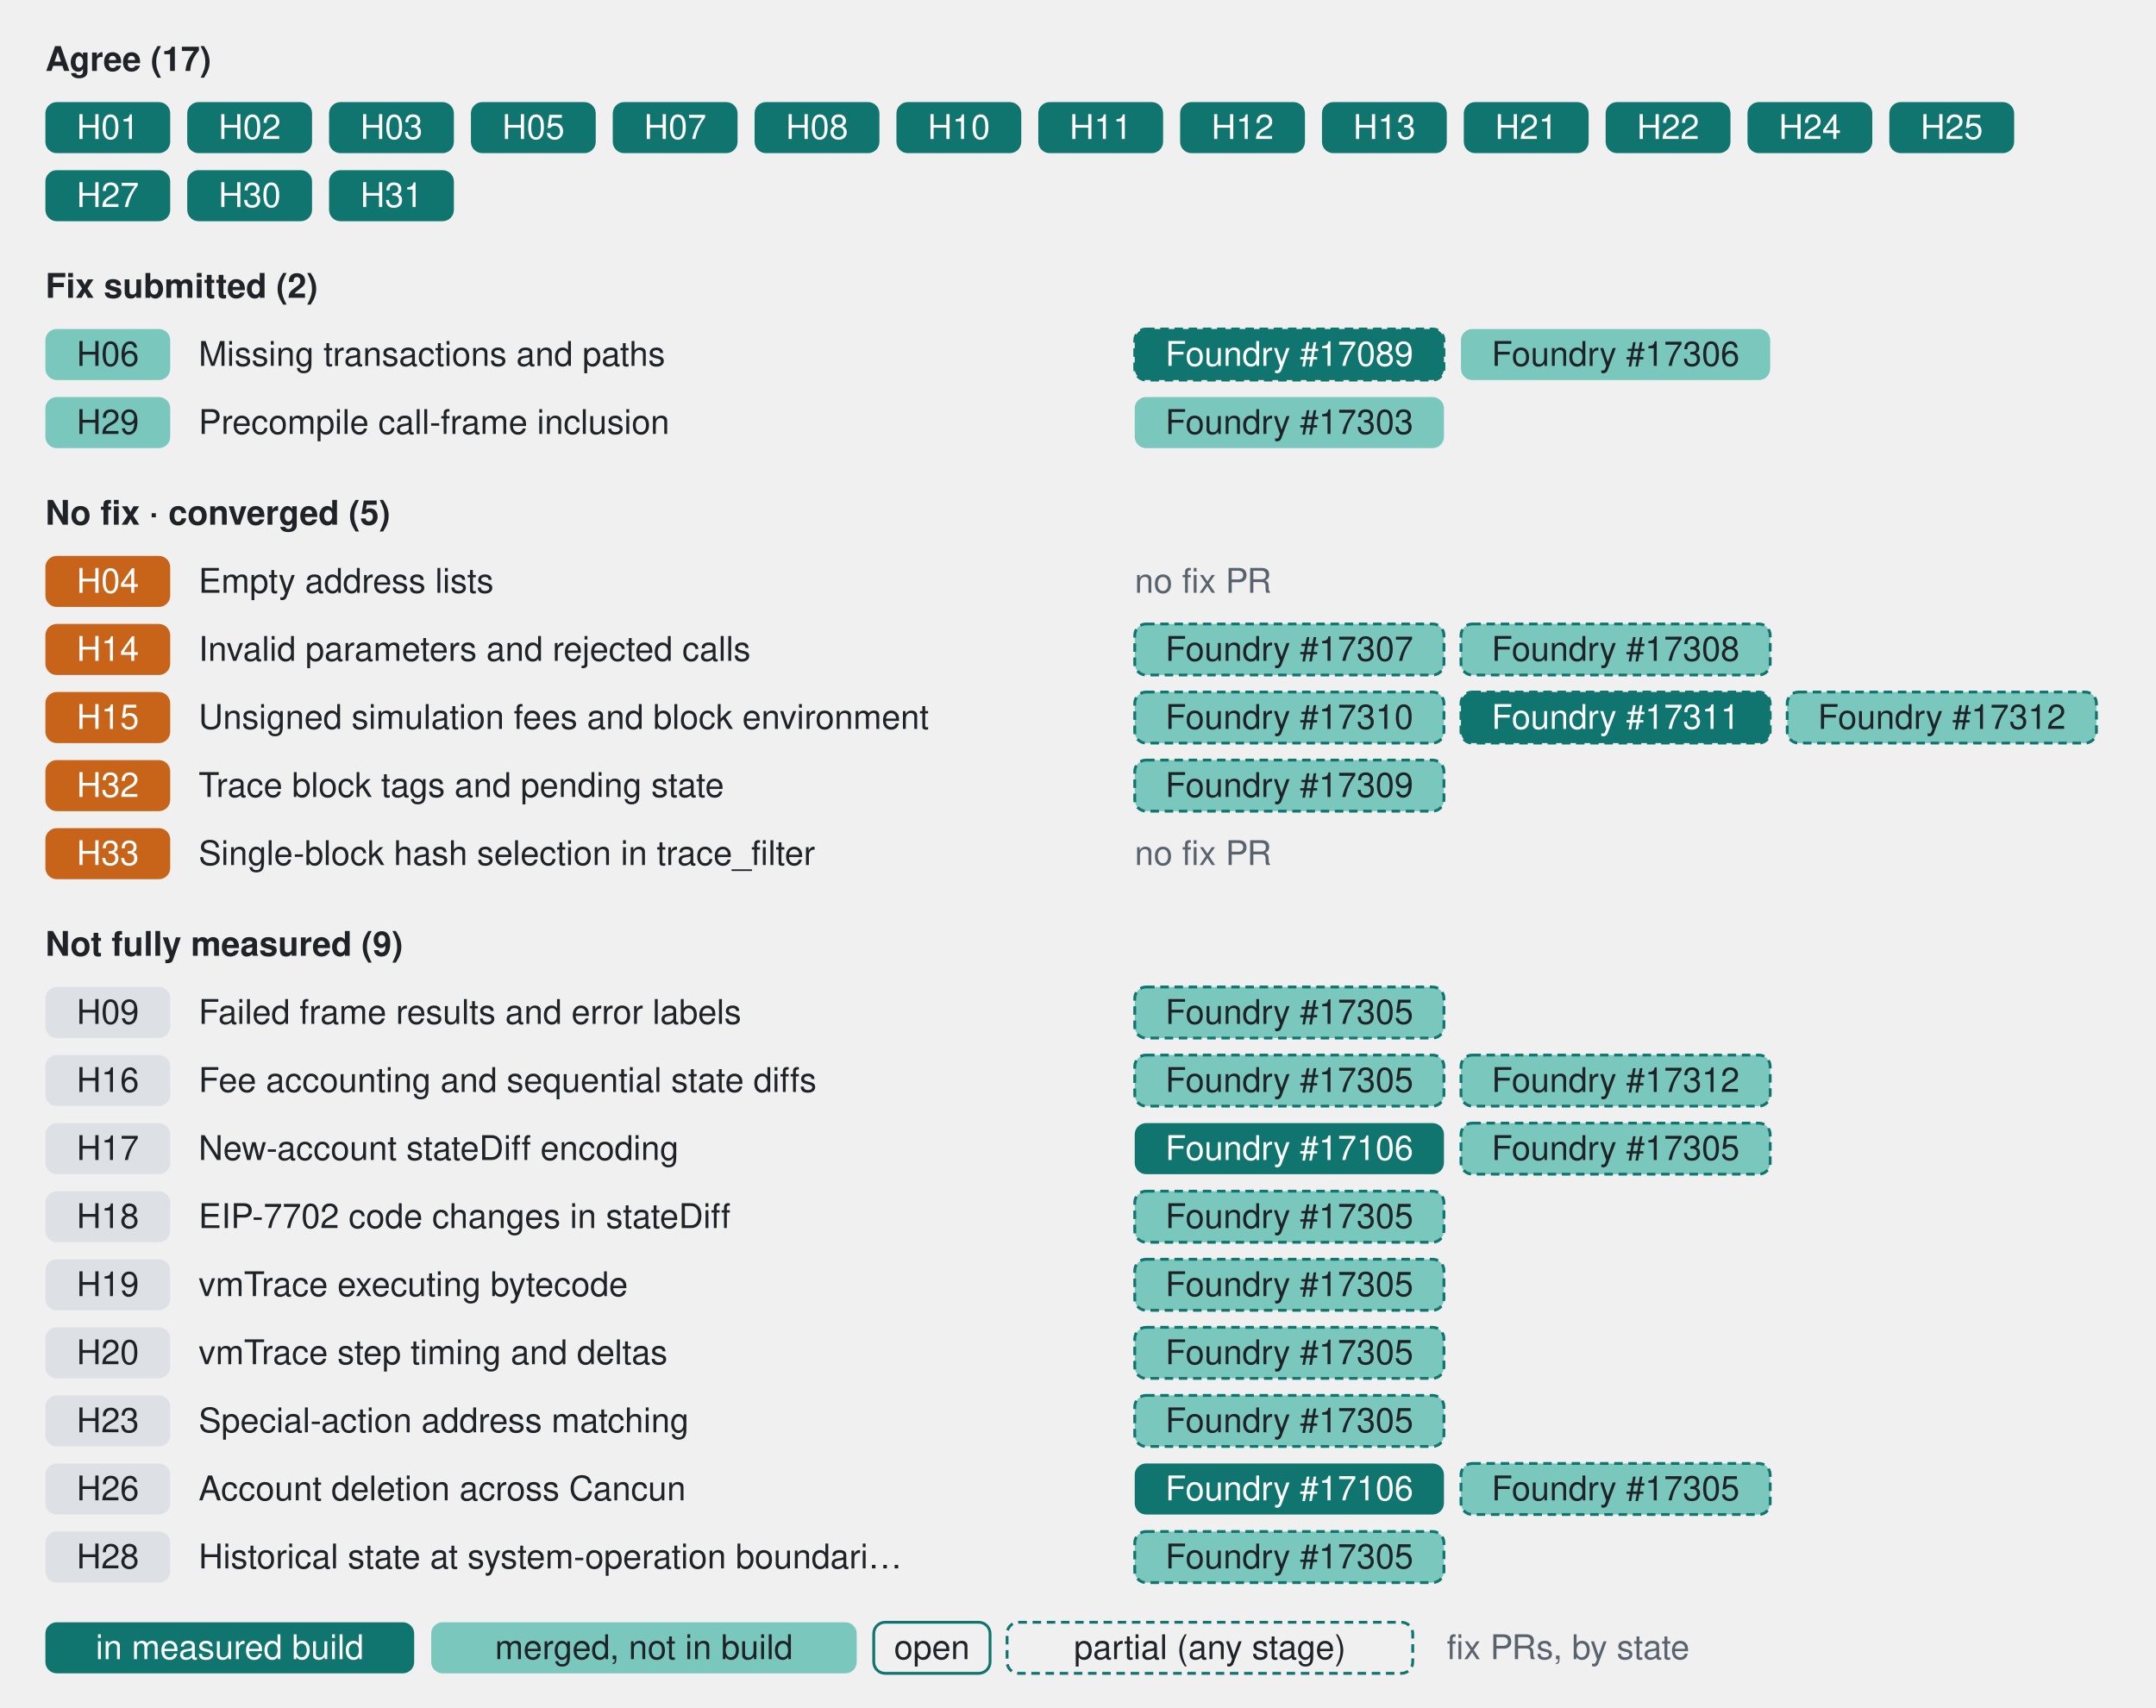
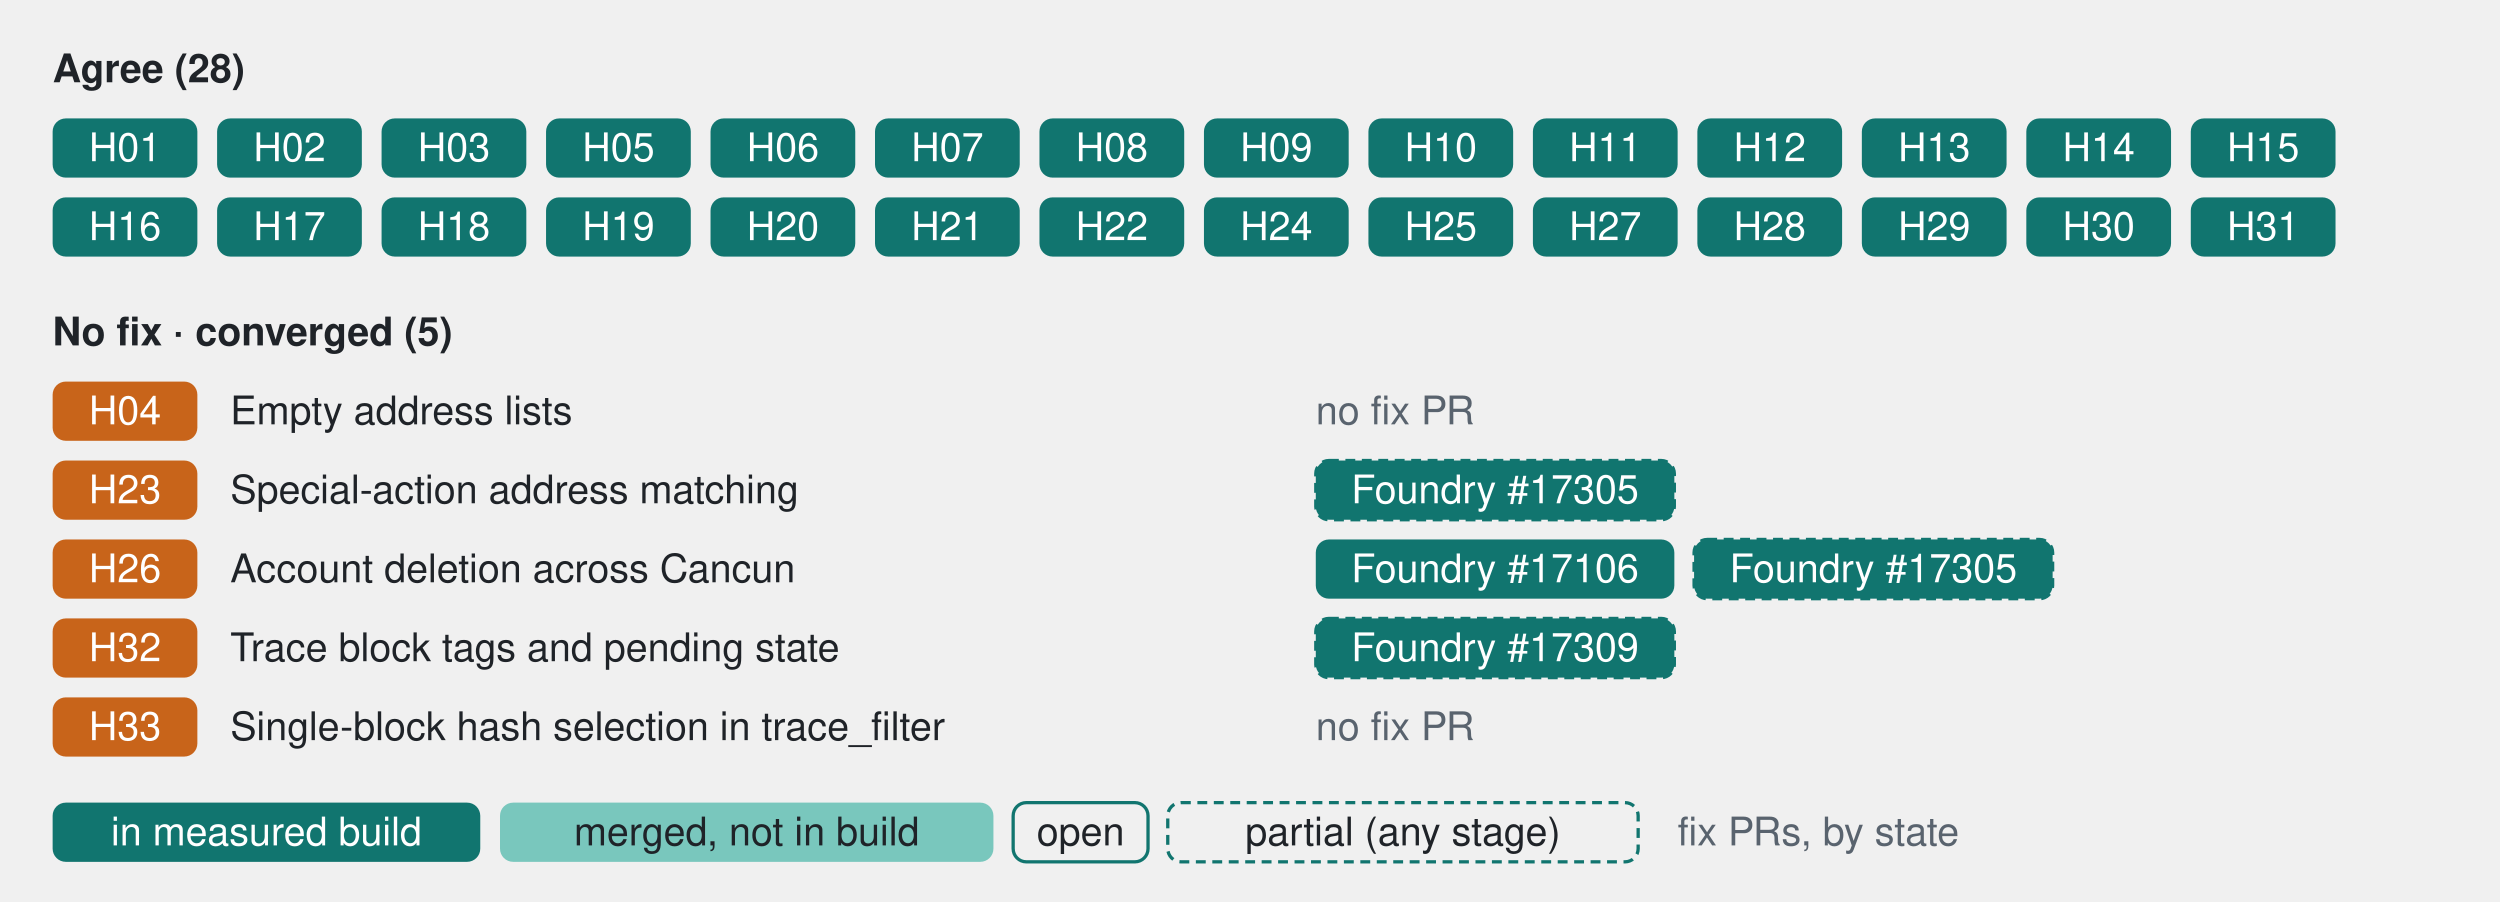
- <svg xmlns="http://www.w3.org/2000/svg" width="760" height="602" viewBox="0 0 760 602" role="img" aria-labelledby="title">
+ <svg xmlns="http://www.w3.org/2000/svg" width="760" height="274" viewBox="0 0 760 274" role="img" aria-labelledby="title">
  <style>text{font-family:-apple-system,BlinkMacSystemFont,"Segoe UI",Helvetica,Arial,sans-serif;font-size:12px}.head{font-weight:600}.partial{stroke-dasharray:3 2}.label{fill:#1f2328}.muted{fill:#59636e}.pr{fill:none;stroke:#11756f}.edge{stroke:#11756f}.b-agree{fill:#11756f}.n-agree{fill:#ffffff}.b-fix{fill:#79c7bd}.n-fix{fill:#1f2328}.b-converged{fill:#c8641a}.n-converged{fill:#ffffff}.b-review{fill:#f2b36b}.n-review{fill:#1f2328}.b-policy{fill:#8172c4}.n-policy{fill:#ffffff}.b-unmeasured{fill:#dde1e6}.n-unmeasured{fill:#1f2328}@media (prefers-color-scheme:dark){.label{fill:#e6edf3}.muted{fill:#9198a1}.pr{fill:none;stroke:#3aa59a}.edge{stroke:#3aa59a}.b-agree{fill:#3aa59a}.n-agree{fill:#0d1117}.b-fix{fill:#1a6b62}.n-fix{fill:#ffffff}.b-converged{fill:#e5843a}.n-converged{fill:#0d1117}.b-review{fill:#8f5420}.n-review{fill:#ffffff}.b-policy{fill:#9b8fe0}.n-policy{fill:#0d1117}.b-unmeasured{fill:#2d333b}.n-unmeasured{fill:#e6edf3}}</style>
-   <text class="label head" x="16" y="25">Agree (17)</text>
+   <text class="label head" x="16" y="25">Agree (28)</text>
  <rect class="b-agree" x="16" y="36" width="44" height="18" rx="4" />
  <text class="n-agree" x="38" y="49" text-anchor="middle">H01</text>
  <rect class="b-agree" x="66" y="36" width="44" height="18" rx="4" />
  <text class="n-agree" x="88" y="49" text-anchor="middle">H02</text>
  <rect class="b-agree" x="116" y="36" width="44" height="18" rx="4" />
  <text class="n-agree" x="138" y="49" text-anchor="middle">H03</text>
  <rect class="b-agree" x="166" y="36" width="44" height="18" rx="4" />
  <text class="n-agree" x="188" y="49" text-anchor="middle">H05</text>
  <rect class="b-agree" x="216" y="36" width="44" height="18" rx="4" />
-   <text class="n-agree" x="238" y="49" text-anchor="middle">H07</text>
+   <text class="n-agree" x="238" y="49" text-anchor="middle">H06</text>
  <rect class="b-agree" x="266" y="36" width="44" height="18" rx="4" />
-   <text class="n-agree" x="288" y="49" text-anchor="middle">H08</text>
+   <text class="n-agree" x="288" y="49" text-anchor="middle">H07</text>
  <rect class="b-agree" x="316" y="36" width="44" height="18" rx="4" />
-   <text class="n-agree" x="338" y="49" text-anchor="middle">H10</text>
+   <text class="n-agree" x="338" y="49" text-anchor="middle">H08</text>
  <rect class="b-agree" x="366" y="36" width="44" height="18" rx="4" />
-   <text class="n-agree" x="388" y="49" text-anchor="middle">H11</text>
+   <text class="n-agree" x="388" y="49" text-anchor="middle">H09</text>
  <rect class="b-agree" x="416" y="36" width="44" height="18" rx="4" />
-   <text class="n-agree" x="438" y="49" text-anchor="middle">H12</text>
+   <text class="n-agree" x="438" y="49" text-anchor="middle">H10</text>
  <rect class="b-agree" x="466" y="36" width="44" height="18" rx="4" />
-   <text class="n-agree" x="488" y="49" text-anchor="middle">H13</text>
+   <text class="n-agree" x="488" y="49" text-anchor="middle">H11</text>
  <rect class="b-agree" x="516" y="36" width="44" height="18" rx="4" />
-   <text class="n-agree" x="538" y="49" text-anchor="middle">H21</text>
+   <text class="n-agree" x="538" y="49" text-anchor="middle">H12</text>
  <rect class="b-agree" x="566" y="36" width="44" height="18" rx="4" />
-   <text class="n-agree" x="588" y="49" text-anchor="middle">H22</text>
+   <text class="n-agree" x="588" y="49" text-anchor="middle">H13</text>
  <rect class="b-agree" x="616" y="36" width="44" height="18" rx="4" />
-   <text class="n-agree" x="638" y="49" text-anchor="middle">H24</text>
+   <text class="n-agree" x="638" y="49" text-anchor="middle">H14</text>
  <rect class="b-agree" x="666" y="36" width="44" height="18" rx="4" />
-   <text class="n-agree" x="688" y="49" text-anchor="middle">H25</text>
+   <text class="n-agree" x="688" y="49" text-anchor="middle">H15</text>
  <rect class="b-agree" x="16" y="60" width="44" height="18" rx="4" />
-   <text class="n-agree" x="38" y="73" text-anchor="middle">H27</text>
+   <text class="n-agree" x="38" y="73" text-anchor="middle">H16</text>
  <rect class="b-agree" x="66" y="60" width="44" height="18" rx="4" />
-   <text class="n-agree" x="88" y="73" text-anchor="middle">H30</text>
+   <text class="n-agree" x="88" y="73" text-anchor="middle">H17</text>
  <rect class="b-agree" x="116" y="60" width="44" height="18" rx="4" />
-   <text class="n-agree" x="138" y="73" text-anchor="middle">H31</text>
-   <text class="label head" x="16" y="105">Fix submitted (2)</text>
-   <rect class="b-fix" x="16" y="116" width="44" height="18" rx="4" />
-   <text class="n-fix" x="38" y="129" text-anchor="middle">H06</text>
-   <text class="label" x="70" y="129">Missing transactions and paths</text>
-   <rect class="b-agree edge partial" x="400" y="116" width="109" height="18" rx="4" />
-   <text class="n-agree" x="454.5" y="129" text-anchor="middle">Foundry #17089</text>
-   <rect class="b-fix" x="515" y="116" width="109" height="18" rx="4" />
-   <text class="n-fix" x="569.5" y="129" text-anchor="middle">Foundry #17306</text>
-   <rect class="b-fix" x="16" y="140" width="44" height="18" rx="4" />
-   <text class="n-fix" x="38" y="153" text-anchor="middle">H29</text>
-   <text class="label" x="70" y="153">Precompile call-frame inclusion</text>
-   <rect class="b-fix" x="400" y="140" width="109" height="18" rx="4" />
-   <text class="n-fix" x="454.5" y="153" text-anchor="middle">Foundry #17303</text>
-   <text class="label head" x="16" y="185">No fix · converged (5)</text>
-   <rect class="b-converged" x="16" y="196" width="44" height="18" rx="4" />
-   <text class="n-converged" x="38" y="209" text-anchor="middle">H04</text>
-   <text class="label" x="70" y="209">Empty address lists</text>
-   <text class="muted" x="400" y="209">no fix PR</text>
-   <rect class="b-converged" x="16" y="220" width="44" height="18" rx="4" />
-   <text class="n-converged" x="38" y="233" text-anchor="middle">H14</text>
-   <text class="label" x="70" y="233">Invalid parameters and rejected calls</text>
-   <rect class="b-fix edge partial" x="400" y="220" width="109" height="18" rx="4" />
-   <text class="n-fix" x="454.5" y="233" text-anchor="middle">Foundry #17307</text>
-   <rect class="b-fix edge partial" x="515" y="220" width="109" height="18" rx="4" />
-   <text class="n-fix" x="569.5" y="233" text-anchor="middle">Foundry #17308</text>
-   <rect class="b-converged" x="16" y="244" width="44" height="18" rx="4" />
-   <text class="n-converged" x="38" y="257" text-anchor="middle">H15</text>
-   <text class="label" x="70" y="257">Unsigned simulation fees and block environment</text>
-   <rect class="b-fix edge partial" x="400" y="244" width="109" height="18" rx="4" />
-   <text class="n-fix" x="454.5" y="257" text-anchor="middle">Foundry #17310</text>
-   <rect class="b-agree edge partial" x="515" y="244" width="109" height="18" rx="4" />
-   <text class="n-agree" x="569.5" y="257" text-anchor="middle">Foundry #17311</text>
-   <rect class="b-fix edge partial" x="630" y="244" width="109" height="18" rx="4" />
-   <text class="n-fix" x="684.5" y="257" text-anchor="middle">Foundry #17312</text>
-   <rect class="b-converged" x="16" y="268" width="44" height="18" rx="4" />
-   <text class="n-converged" x="38" y="281" text-anchor="middle">H32</text>
-   <text class="label" x="70" y="281">Trace block tags and pending state</text>
-   <rect class="b-fix edge partial" x="400" y="268" width="109" height="18" rx="4" />
-   <text class="n-fix" x="454.5" y="281" text-anchor="middle">Foundry #17309</text>
-   <rect class="b-converged" x="16" y="292" width="44" height="18" rx="4" />
-   <text class="n-converged" x="38" y="305" text-anchor="middle">H33</text>
-   <text class="label" x="70" y="305">Single-block hash selection in trace_filter</text>
-   <text class="muted" x="400" y="305">no fix PR</text>
-   <text class="label head" x="16" y="337">Not fully measured (9)</text>
-   <rect class="b-unmeasured" x="16" y="348" width="44" height="18" rx="4" />
-   <text class="n-unmeasured" x="38" y="361" text-anchor="middle">H09</text>
-   <text class="label" x="70" y="361">Failed frame results and error labels</text>
-   <rect class="b-fix edge partial" x="400" y="348" width="109" height="18" rx="4" />
-   <text class="n-fix" x="454.5" y="361" text-anchor="middle">Foundry #17305</text>
-   <rect class="b-unmeasured" x="16" y="372" width="44" height="18" rx="4" />
-   <text class="n-unmeasured" x="38" y="385" text-anchor="middle">H16</text>
-   <text class="label" x="70" y="385">Fee accounting and sequential state diffs</text>
-   <rect class="b-fix edge partial" x="400" y="372" width="109" height="18" rx="4" />
-   <text class="n-fix" x="454.5" y="385" text-anchor="middle">Foundry #17305</text>
-   <rect class="b-fix edge partial" x="515" y="372" width="109" height="18" rx="4" />
-   <text class="n-fix" x="569.5" y="385" text-anchor="middle">Foundry #17312</text>
-   <rect class="b-unmeasured" x="16" y="396" width="44" height="18" rx="4" />
-   <text class="n-unmeasured" x="38" y="409" text-anchor="middle">H17</text>
-   <text class="label" x="70" y="409">New-account stateDiff encoding</text>
-   <rect class="b-agree" x="400" y="396" width="109" height="18" rx="4" />
-   <text class="n-agree" x="454.5" y="409" text-anchor="middle">Foundry #17106</text>
-   <rect class="b-fix edge partial" x="515" y="396" width="109" height="18" rx="4" />
-   <text class="n-fix" x="569.5" y="409" text-anchor="middle">Foundry #17305</text>
-   <rect class="b-unmeasured" x="16" y="420" width="44" height="18" rx="4" />
-   <text class="n-unmeasured" x="38" y="433" text-anchor="middle">H18</text>
-   <text class="label" x="70" y="433">EIP-7702 code changes in stateDiff</text>
-   <rect class="b-fix edge partial" x="400" y="420" width="109" height="18" rx="4" />
-   <text class="n-fix" x="454.5" y="433" text-anchor="middle">Foundry #17305</text>
-   <rect class="b-unmeasured" x="16" y="444" width="44" height="18" rx="4" />
-   <text class="n-unmeasured" x="38" y="457" text-anchor="middle">H19</text>
-   <text class="label" x="70" y="457">vmTrace executing bytecode</text>
-   <rect class="b-fix edge partial" x="400" y="444" width="109" height="18" rx="4" />
-   <text class="n-fix" x="454.5" y="457" text-anchor="middle">Foundry #17305</text>
-   <rect class="b-unmeasured" x="16" y="468" width="44" height="18" rx="4" />
-   <text class="n-unmeasured" x="38" y="481" text-anchor="middle">H20</text>
-   <text class="label" x="70" y="481">vmTrace step timing and deltas</text>
-   <rect class="b-fix edge partial" x="400" y="468" width="109" height="18" rx="4" />
-   <text class="n-fix" x="454.5" y="481" text-anchor="middle">Foundry #17305</text>
-   <rect class="b-unmeasured" x="16" y="492" width="44" height="18" rx="4" />
-   <text class="n-unmeasured" x="38" y="505" text-anchor="middle">H23</text>
-   <text class="label" x="70" y="505">Special-action address matching</text>
-   <rect class="b-fix edge partial" x="400" y="492" width="109" height="18" rx="4" />
-   <text class="n-fix" x="454.5" y="505" text-anchor="middle">Foundry #17305</text>
-   <rect class="b-unmeasured" x="16" y="516" width="44" height="18" rx="4" />
-   <text class="n-unmeasured" x="38" y="529" text-anchor="middle">H26</text>
-   <text class="label" x="70" y="529">Account deletion across Cancun</text>
-   <rect class="b-agree" x="400" y="516" width="109" height="18" rx="4" />
-   <text class="n-agree" x="454.5" y="529" text-anchor="middle">Foundry #17106</text>
-   <rect class="b-fix edge partial" x="515" y="516" width="109" height="18" rx="4" />
-   <text class="n-fix" x="569.5" y="529" text-anchor="middle">Foundry #17305</text>
-   <rect class="b-unmeasured" x="16" y="540" width="44" height="18" rx="4" />
-   <text class="n-unmeasured" x="38" y="553" text-anchor="middle">H28</text>
-   <text class="label" x="70" y="553">Historical state at system-operation boundari…</text>
-   <rect class="b-fix edge partial" x="400" y="540" width="109" height="18" rx="4" />
-   <text class="n-fix" x="454.5" y="553" text-anchor="middle">Foundry #17305</text>
-   <rect class="b-agree" x="16" y="572" width="130" height="18" rx="4" />
-   <text class="n-agree" x="81" y="585" text-anchor="middle">in measured build</text>
-   <rect class="b-fix" x="152" y="572" width="150" height="18" rx="4" />
-   <text class="n-fix" x="227" y="585" text-anchor="middle">merged, not in build</text>
-   <rect class="pr" x="308" y="572" width="41" height="18" rx="4" />
-   <text class="label" x="328.5" y="585" text-anchor="middle">open</text>
-   <rect class="pr partial" x="355" y="572" width="143" height="18" rx="4" />
-   <text class="label" x="426.5" y="585" text-anchor="middle">partial (any stage)</text>
-   <text class="muted" x="510" y="585">fix PRs, by state</text>
+   <text class="n-agree" x="138" y="73" text-anchor="middle">H18</text>
+   <rect class="b-agree" x="166" y="60" width="44" height="18" rx="4" />
+   <text class="n-agree" x="188" y="73" text-anchor="middle">H19</text>
+   <rect class="b-agree" x="216" y="60" width="44" height="18" rx="4" />
+   <text class="n-agree" x="238" y="73" text-anchor="middle">H20</text>
+   <rect class="b-agree" x="266" y="60" width="44" height="18" rx="4" />
+   <text class="n-agree" x="288" y="73" text-anchor="middle">H21</text>
+   <rect class="b-agree" x="316" y="60" width="44" height="18" rx="4" />
+   <text class="n-agree" x="338" y="73" text-anchor="middle">H22</text>
+   <rect class="b-agree" x="366" y="60" width="44" height="18" rx="4" />
+   <text class="n-agree" x="388" y="73" text-anchor="middle">H24</text>
+   <rect class="b-agree" x="416" y="60" width="44" height="18" rx="4" />
+   <text class="n-agree" x="438" y="73" text-anchor="middle">H25</text>
+   <rect class="b-agree" x="466" y="60" width="44" height="18" rx="4" />
+   <text class="n-agree" x="488" y="73" text-anchor="middle">H27</text>
+   <rect class="b-agree" x="516" y="60" width="44" height="18" rx="4" />
+   <text class="n-agree" x="538" y="73" text-anchor="middle">H28</text>
+   <rect class="b-agree" x="566" y="60" width="44" height="18" rx="4" />
+   <text class="n-agree" x="588" y="73" text-anchor="middle">H29</text>
+   <rect class="b-agree" x="616" y="60" width="44" height="18" rx="4" />
+   <text class="n-agree" x="638" y="73" text-anchor="middle">H30</text>
+   <rect class="b-agree" x="666" y="60" width="44" height="18" rx="4" />
+   <text class="n-agree" x="688" y="73" text-anchor="middle">H31</text>
+   <text class="label head" x="16" y="105">No fix · converged (5)</text>
+   <rect class="b-converged" x="16" y="116" width="44" height="18" rx="4" />
+   <text class="n-converged" x="38" y="129" text-anchor="middle">H04</text>
+   <text class="label" x="70" y="129">Empty address lists</text>
+   <text class="muted" x="400" y="129">no fix PR</text>
+   <rect class="b-converged" x="16" y="140" width="44" height="18" rx="4" />
+   <text class="n-converged" x="38" y="153" text-anchor="middle">H23</text>
+   <text class="label" x="70" y="153">Special-action address matching</text>
+   <rect class="b-agree edge partial" x="400" y="140" width="109" height="18" rx="4" />
+   <text class="n-agree" x="454.5" y="153" text-anchor="middle">Foundry #17305</text>
+   <rect class="b-converged" x="16" y="164" width="44" height="18" rx="4" />
+   <text class="n-converged" x="38" y="177" text-anchor="middle">H26</text>
+   <text class="label" x="70" y="177">Account deletion across Cancun</text>
+   <rect class="b-agree" x="400" y="164" width="109" height="18" rx="4" />
+   <text class="n-agree" x="454.5" y="177" text-anchor="middle">Foundry #17106</text>
+   <rect class="b-agree edge partial" x="515" y="164" width="109" height="18" rx="4" />
+   <text class="n-agree" x="569.5" y="177" text-anchor="middle">Foundry #17305</text>
+   <rect class="b-converged" x="16" y="188" width="44" height="18" rx="4" />
+   <text class="n-converged" x="38" y="201" text-anchor="middle">H32</text>
+   <text class="label" x="70" y="201">Trace block tags and pending state</text>
+   <rect class="b-agree edge partial" x="400" y="188" width="109" height="18" rx="4" />
+   <text class="n-agree" x="454.5" y="201" text-anchor="middle">Foundry #17309</text>
+   <rect class="b-converged" x="16" y="212" width="44" height="18" rx="4" />
+   <text class="n-converged" x="38" y="225" text-anchor="middle">H33</text>
+   <text class="label" x="70" y="225">Single-block hash selection in trace_filter</text>
+   <text class="muted" x="400" y="225">no fix PR</text>
+   <rect class="b-agree" x="16" y="244" width="130" height="18" rx="4" />
+   <text class="n-agree" x="81" y="257" text-anchor="middle">in measured build</text>
+   <rect class="b-fix" x="152" y="244" width="150" height="18" rx="4" />
+   <text class="n-fix" x="227" y="257" text-anchor="middle">merged, not in build</text>
+   <rect class="pr" x="308" y="244" width="41" height="18" rx="4" />
+   <text class="label" x="328.5" y="257" text-anchor="middle">open</text>
+   <rect class="pr partial" x="355" y="244" width="143" height="18" rx="4" />
+   <text class="label" x="426.5" y="257" text-anchor="middle">partial (any stage)</text>
+   <text class="muted" x="510" y="257">fix PRs, by state</text>
</svg>
